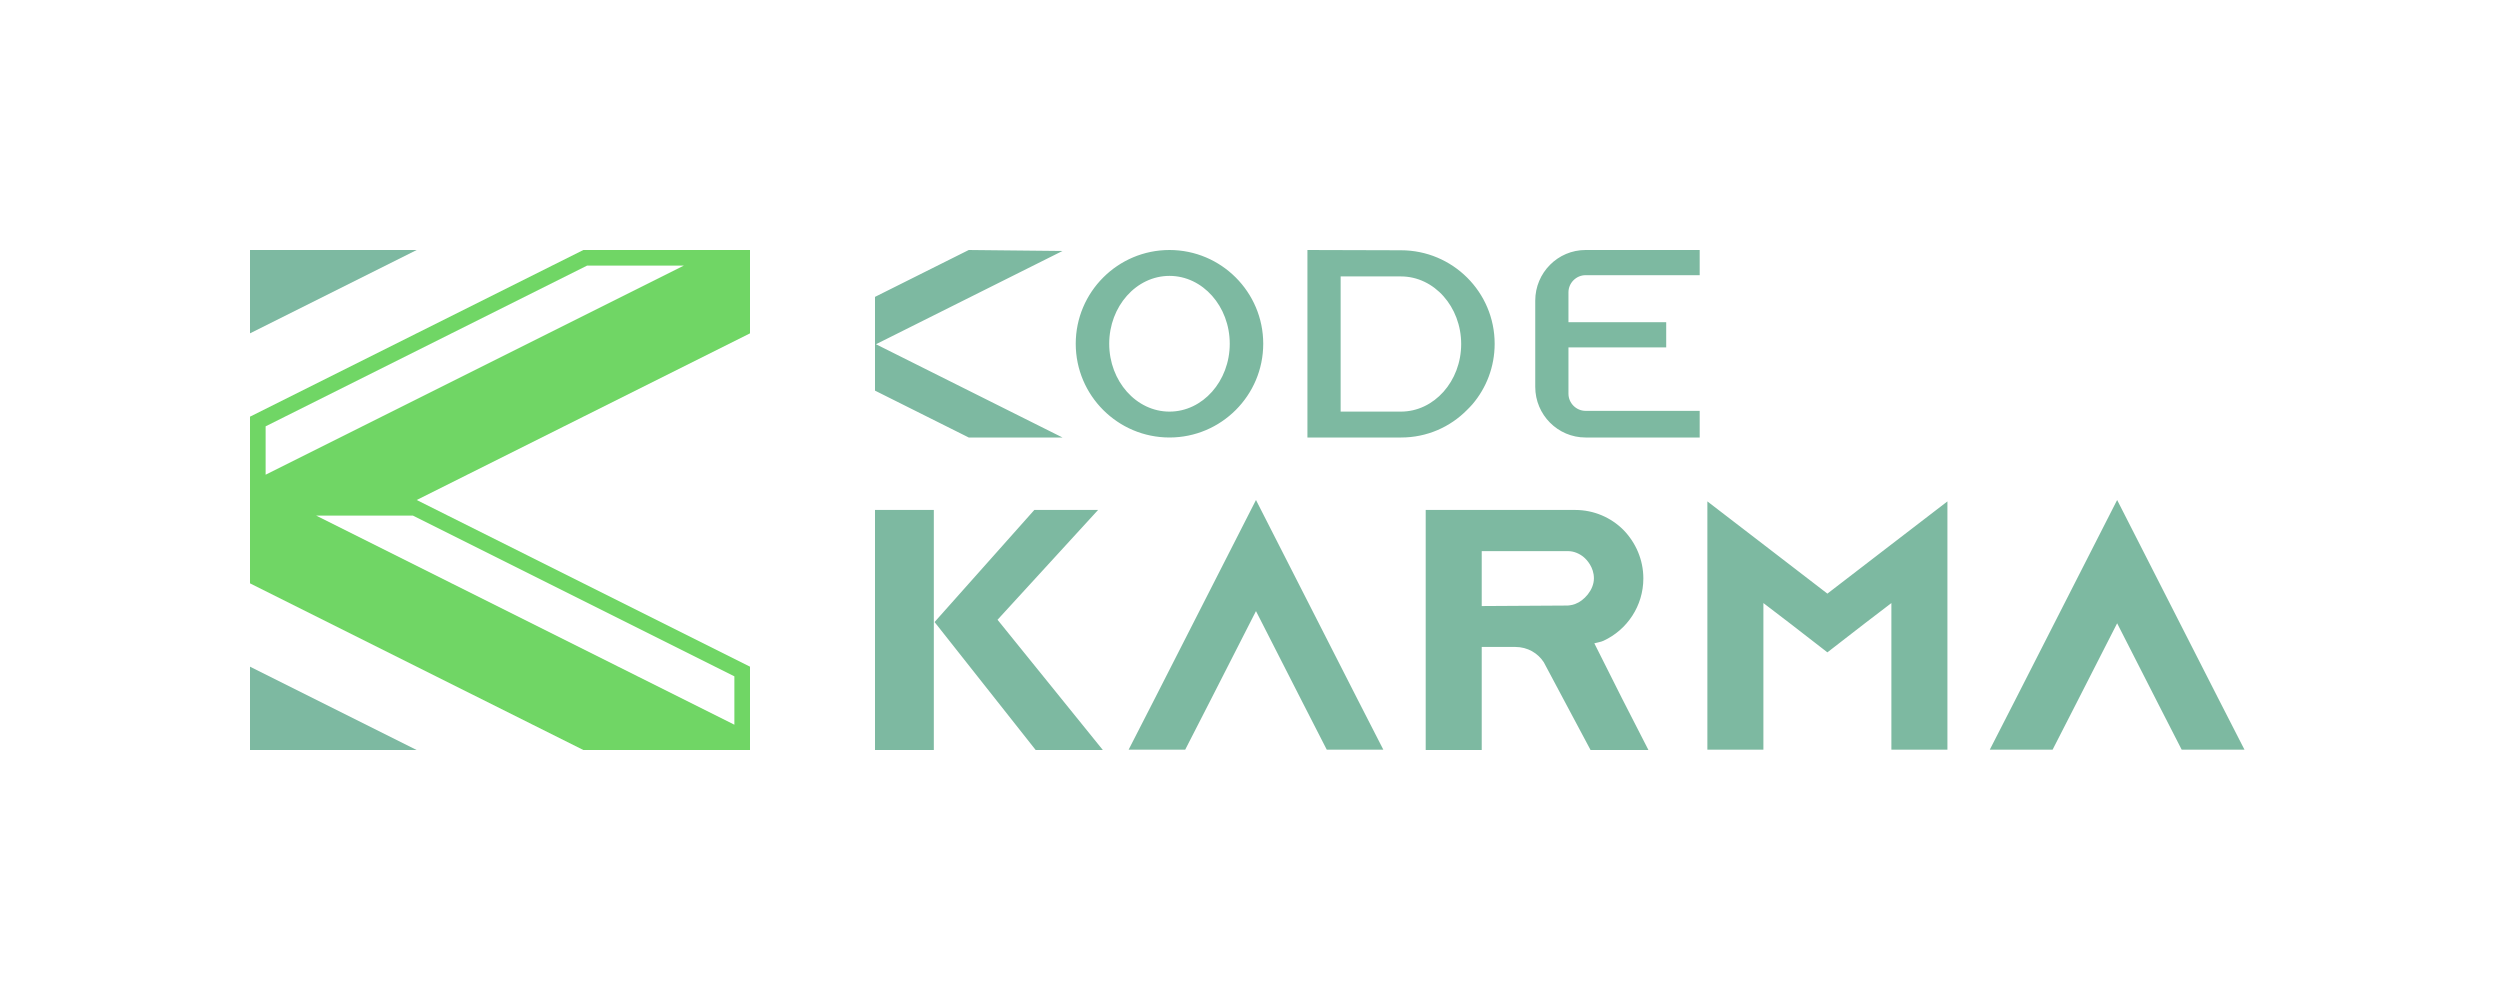
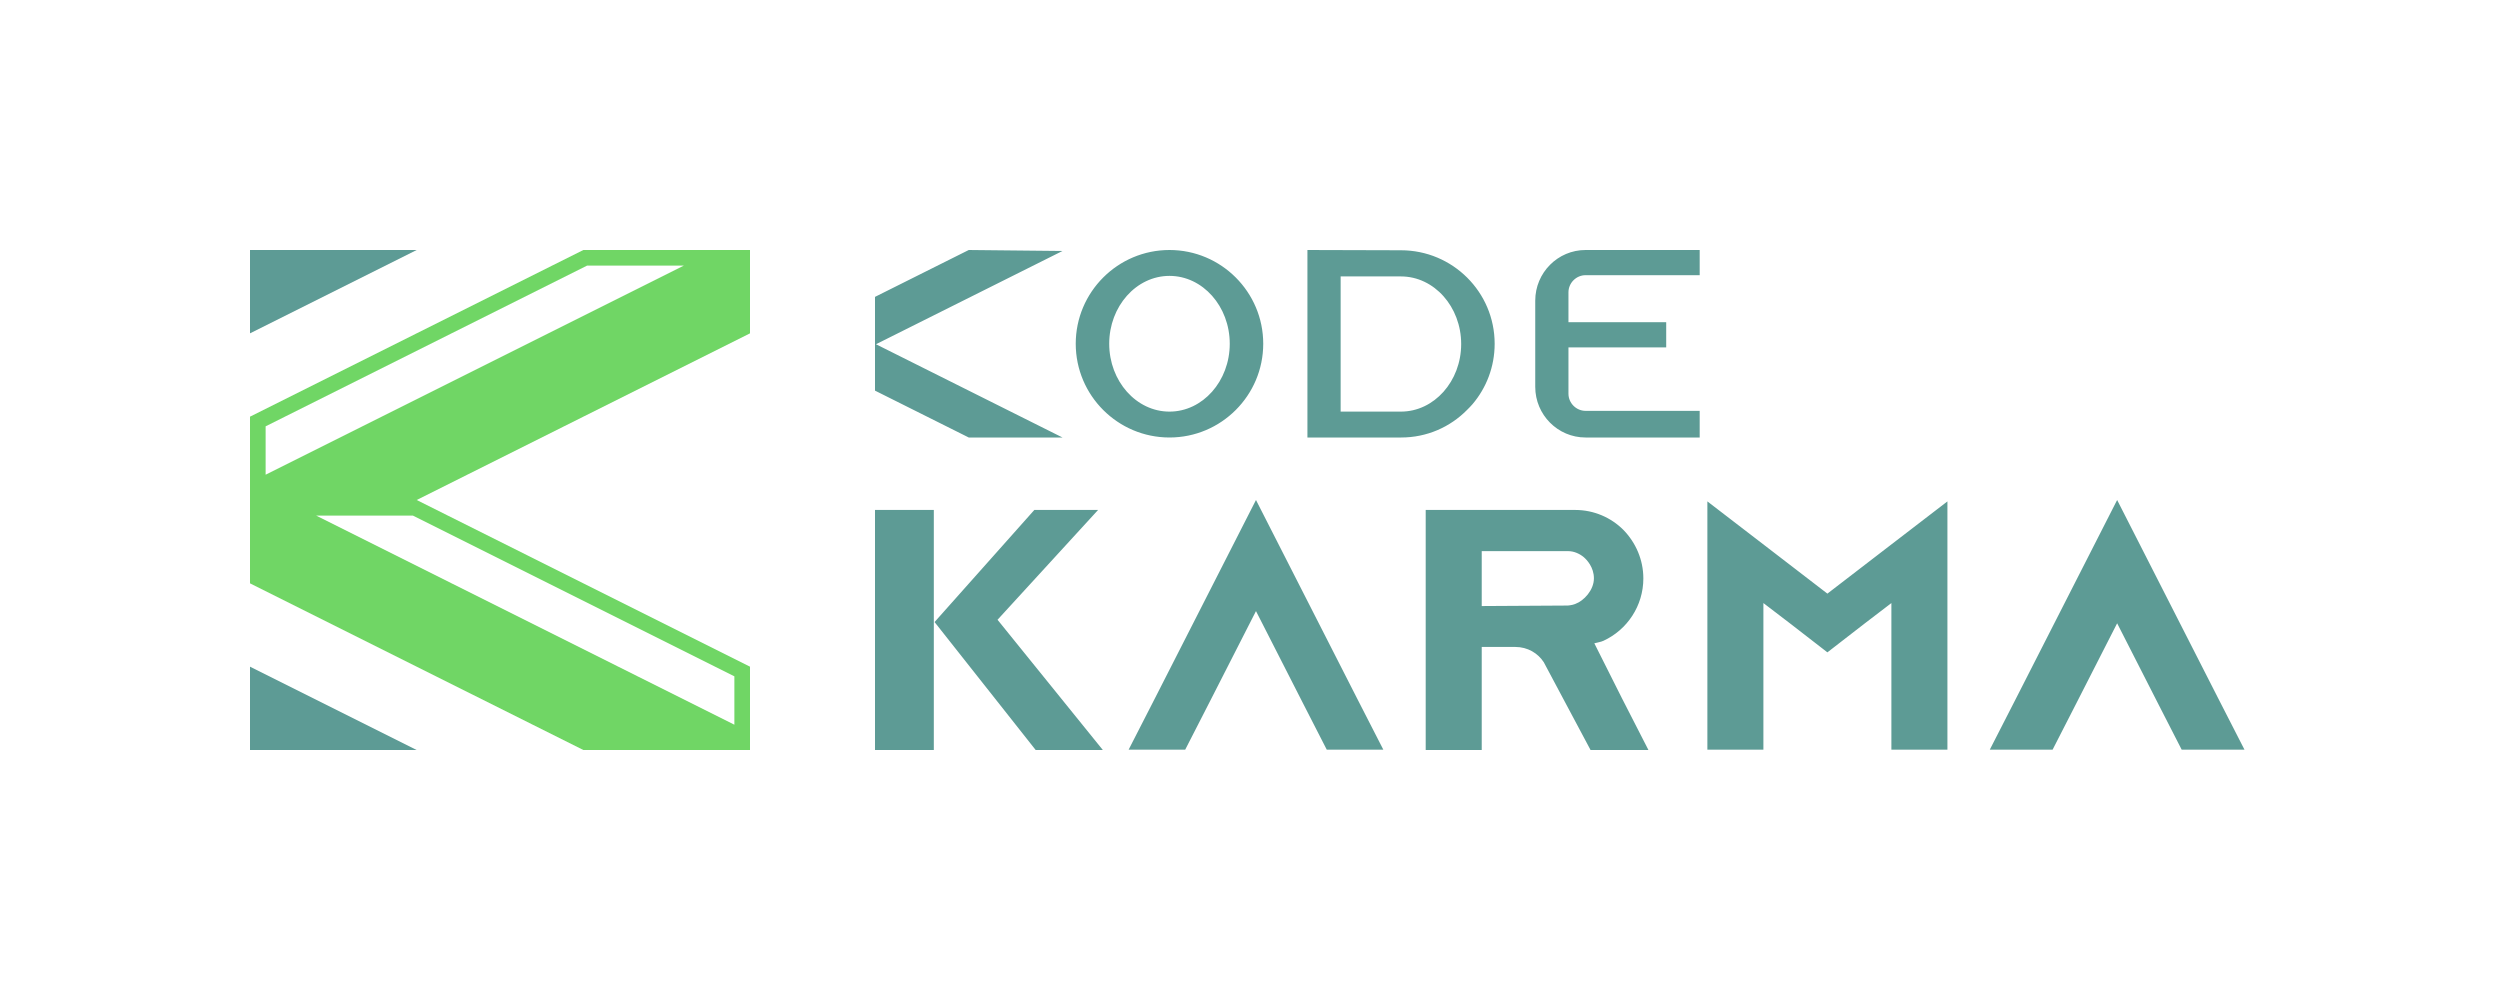
<svg xmlns="http://www.w3.org/2000/svg" id="svg8" version="1.1" viewBox="0 0 677.333 270.933" height="1024" width="2560">
  <defs id="defs2" />
  <g transform="translate(0,-26.06666)" id="layer1">
-     <path style="opacity:1;vector-effect:none;fill:#7db9a1;fill-opacity:1;stroke:none;stroke-width:0.706px;stroke-linecap:butt;stroke-linejoin:miter;stroke-miterlimit:4;stroke-dasharray:none;stroke-dashoffset:0;stroke-opacity:1" d="M 67.733,93.8 V 116.378 L 112.889,93.8 Z" id="path2439" />
+     <path style="opacity:1;vector-effect:none;fill:#5d9b95;fill-opacity:1;stroke:none;stroke-width:0.706px;stroke-linecap:butt;stroke-linejoin:miter;stroke-miterlimit:4;stroke-dasharray:none;stroke-dashoffset:0;stroke-opacity:1" d="M 67.733,93.8 V 116.378 L 112.889,93.8 Z" id="path2439" />
    <path style="opacity:1;vector-effect:none;fill:#70d665;fill-opacity:1;stroke:none;stroke-width:2.667px;stroke-linecap:butt;stroke-linejoin:miter;stroke-miterlimit:4;stroke-dasharray:none;stroke-dashoffset:0;stroke-opacity:1" d="M 597.334 256 L 256 426.666 L 256 597.334 L 597.334 768 L 768 768 L 768 682.666 L 426.666 512 L 768 341.334 L 768 256 L 597.334 256 z M 601.109 272 L 700.219 272 L 272 486.109 L 272 436.557 L 601.109 272 z M 323.781 528 L 422.891 528 L 752 692.557 L 752 742.109 L 323.781 528 z " transform="matrix(0.2645833,0,0,0.2645833,0,26.06666)" id="path2437" />
-     <path style="opacity:1;vector-effect:none;fill:#7db9a1;fill-opacity:1;stroke:none;stroke-width:0.706px;stroke-linecap:butt;stroke-linejoin:miter;stroke-miterlimit:4;stroke-dasharray:none;stroke-dashoffset:0;stroke-opacity:1" d="m 67.733,206.689 v 22.578 h 45.156 z" id="path1163" />
-     <path style="font-style:normal;font-variant:normal;font-weight:normal;font-stretch:normal;font-size:84.546px;line-height:1.25;font-family:Azonix;-inkscape-font-specification:'Azonix, Normal';font-variant-ligatures:normal;font-variant-caps:normal;font-variant-numeric:normal;font-feature-settings:normal;text-align:start;letter-spacing:0px;word-spacing:0px;writing-mode:lr-tb;direction:ltr;text-anchor:start;fill:#7db9a1;fill-opacity:1;stroke:none;stroke-width:16.409;stroke-miterlimit:4;stroke-dasharray:none;stroke-opacity:1" d="M 992 256 L 896 304 L 896 352 L 896 353 L 896 400 L 992 448 L 1088 448 L 897 352.5 L 1088 257 L 992 256 z M 1197.551 256 C 1144.614 256 1101.551 299.063 1101.551 352 C 1101.551 404.937 1144.614 448 1197.551 448 C 1250.488 448 1293.551 404.937 1293.551 352 C 1293.551 299.063 1250.488 256 1197.551 256 z M 1338.803 256 L 1338.803 448 L 1434.803 448 C 1461.134 448 1484.997 437.302 1502.277 419.748 C 1504.197 417.828 1506.116 415.908 1507.762 413.988 C 1522.025 397.257 1530.527 375.589 1530.527 352 C 1530.527 299.063 1487.465 256.273 1434.527 256.273 L 1338.803 256 z M 1623.652 256 C 1595.127 256 1572.086 279.314 1572.086 307.84 L 1572.086 396.16 C 1572.086 424.686 1595.127 448 1623.652 448 L 1740.478 448 L 1740.478 420.715 L 1623.652 420.715 C 1614.052 420.715 1606.098 412.76 1606.098 403.16 L 1606.098 355.705 L 1706.191 355.705 L 1706.191 329.918 L 1606.098 329.918 L 1606.098 299.34 C 1606.098 289.74 1614.052 281.785 1623.652 281.785 L 1740.478 281.785 L 1740.478 256 L 1623.652 256 z M 1197.551 282.508 C 1231.562 282.508 1259.264 313.702 1259.264 352 C 1259.264 390.298 1231.562 421.492 1197.551 421.492 C 1163.539 421.492 1135.836 390.298 1135.836 352 C 1135.836 313.702 1163.539 282.508 1197.551 282.508 z M 1372.814 283.061 L 1434.527 283.061 C 1468.591 283.061 1496.242 314.129 1496.242 352.273 C 1496.242 390.418 1468.539 421.488 1434.527 421.488 L 1372.814 421.488 L 1372.814 283.061 z M 1286.125 512 L 1182.801 714.773 L 1155.709 767.672 L 1213.643 767.672 L 1238.791 718.561 L 1286.125 625.748 L 1333.457 718.561 L 1358.6 767.672 L 1416.533 767.672 L 1389.449 714.779 L 1286.125 512 z M 2167.951 512 L 2064.619 714.773 L 2037.535 767.672 L 2101.854 767.672 L 2125.113 722.236 L 2167.951 638.244 L 2210.779 722.236 L 2234.047 767.672 L 2298.359 767.672 L 2271.275 714.779 L 2167.951 512 z M 1748.35 513.424 L 1748.35 767.672 L 1805.721 767.672 L 1805.721 617.531 L 1832.82 638.244 L 1871.25 668.008 L 1909.68 638.244 L 1936.779 617.539 L 1936.779 767.672 L 1994.158 767.672 L 1994.158 513.424 L 1939.99 555.029 L 1939.98 555.029 L 1871.248 607.875 L 1802.516 555.029 L 1748.35 513.424 z M 896 522.18 L 896 768.004 L 956.234 768.004 L 956.234 522.18 L 948.027 522.18 L 896 522.18 z M 1059.168 522.18 L 956.996 636.975 L 1060.533 768.004 L 1129.303 768.004 L 1021.477 634.635 L 1124.447 522.18 L 1105.807 522.18 L 1059.168 522.18 z M 1459.916 522.193 L 1459.916 768.004 L 1517.289 768.004 L 1517.289 662.479 L 1551.74 662.479 C 1564.245 662.479 1574.857 668.818 1580.906 678.24 L 1581.68 679.723 L 1604.564 722.693 L 1628.725 768.004 L 1687.994 768.004 L 1660.918 715.119 L 1632.594 658.744 C 1635.727 657.832 1639.049 657.518 1642.014 656.123 L 1642.023 656.123 C 1666.144 644.965 1682.787 620.459 1682.787 592.336 C 1682.787 573.086 1674.967 555.601 1662.443 542.709 L 1662.398 542.664 L 1662.361 542.619 C 1649.74 529.998 1632.219 522.193 1612.969 522.193 L 1459.916 522.193 z M 1517.289 564.367 L 1605.916 564.367 C 1611.94 564.367 1617.795 567.204 1621.648 570.428 C 1624.96 573.197 1632.166 580.92 1632.166 592.219 C 1632.166 604.395 1621.71 615.274 1613.334 618.32 L 1612.881 618.49 L 1612.439 618.676 C 1609.685 619.828 1604.609 620.07 1605.916 620.07 L 1605.873 620.07 L 1517.287 620.594 L 1517.289 564.367 z " transform="matrix(0.2645833,0,0,0.2645833,0,26.06666)" id="path2772" />
+     <path style="opacity:1;vector-effect:none;fill:#5d9b95;fill-opacity:1;stroke:none;stroke-width:0.706px;stroke-linecap:butt;stroke-linejoin:miter;stroke-miterlimit:4;stroke-dasharray:none;stroke-dashoffset:0;stroke-opacity:1" d="m 67.733,206.689 v 22.578 h 45.156 z" id="path1163" />
+     <path style="font-style:normal;font-variant:normal;font-weight:normal;font-stretch:normal;font-size:84.546px;line-height:1.25;font-family:Azonix;-inkscape-font-specification:'Azonix, Normal';font-variant-ligatures:normal;font-variant-caps:normal;font-variant-numeric:normal;font-feature-settings:normal;text-align:start;letter-spacing:0px;word-spacing:0px;writing-mode:lr-tb;direction:ltr;text-anchor:start;fill:#5d9b95;fill-opacity:1;stroke:none;stroke-width:16.409;stroke-miterlimit:4;stroke-dasharray:none;stroke-opacity:1" d="M 992 256 L 896 304 L 896 352 L 896 353 L 896 400 L 992 448 L 1088 448 L 897 352.5 L 1088 257 L 992 256 z M 1197.551 256 C 1144.614 256 1101.551 299.063 1101.551 352 C 1101.551 404.937 1144.614 448 1197.551 448 C 1250.488 448 1293.551 404.937 1293.551 352 C 1293.551 299.063 1250.488 256 1197.551 256 z M 1338.803 256 L 1338.803 448 L 1434.803 448 C 1461.134 448 1484.997 437.302 1502.277 419.748 C 1504.197 417.828 1506.116 415.908 1507.762 413.988 C 1522.025 397.257 1530.527 375.589 1530.527 352 C 1530.527 299.063 1487.465 256.273 1434.527 256.273 L 1338.803 256 z M 1623.652 256 C 1595.127 256 1572.086 279.314 1572.086 307.84 L 1572.086 396.16 C 1572.086 424.686 1595.127 448 1623.652 448 L 1740.478 448 L 1740.478 420.715 L 1623.652 420.715 C 1614.052 420.715 1606.098 412.76 1606.098 403.16 L 1606.098 355.705 L 1706.191 355.705 L 1706.191 329.918 L 1606.098 329.918 L 1606.098 299.34 C 1606.098 289.74 1614.052 281.785 1623.652 281.785 L 1740.478 281.785 L 1740.478 256 L 1623.652 256 z M 1197.551 282.508 C 1231.562 282.508 1259.264 313.702 1259.264 352 C 1259.264 390.298 1231.562 421.492 1197.551 421.492 C 1163.539 421.492 1135.836 390.298 1135.836 352 C 1135.836 313.702 1163.539 282.508 1197.551 282.508 z M 1372.814 283.061 L 1434.527 283.061 C 1468.591 283.061 1496.242 314.129 1496.242 352.273 C 1496.242 390.418 1468.539 421.488 1434.527 421.488 L 1372.814 421.488 L 1372.814 283.061 z M 1286.125 512 L 1182.801 714.773 L 1155.709 767.672 L 1213.643 767.672 L 1238.791 718.561 L 1286.125 625.748 L 1333.457 718.561 L 1358.6 767.672 L 1416.533 767.672 L 1389.449 714.779 L 1286.125 512 z M 2167.951 512 L 2064.619 714.773 L 2037.535 767.672 L 2101.854 767.672 L 2125.113 722.236 L 2167.951 638.244 L 2210.779 722.236 L 2234.047 767.672 L 2298.359 767.672 L 2271.275 714.779 L 2167.951 512 z M 1748.35 513.424 L 1748.35 767.672 L 1805.721 767.672 L 1805.721 617.531 L 1832.82 638.244 L 1871.25 668.008 L 1909.68 638.244 L 1936.779 617.539 L 1936.779 767.672 L 1994.158 767.672 L 1994.158 513.424 L 1939.99 555.029 L 1939.98 555.029 L 1871.248 607.875 L 1802.516 555.029 L 1748.35 513.424 z M 896 522.18 L 896 768.004 L 956.234 768.004 L 956.234 522.18 L 948.027 522.18 L 896 522.18 z M 1059.168 522.18 L 956.996 636.975 L 1060.533 768.004 L 1129.303 768.004 L 1021.477 634.635 L 1124.447 522.18 L 1105.807 522.18 L 1059.168 522.18 z M 1459.916 522.193 L 1459.916 768.004 L 1517.289 768.004 L 1517.289 662.479 L 1551.74 662.479 C 1564.245 662.479 1574.857 668.818 1580.906 678.24 L 1581.68 679.723 L 1604.564 722.693 L 1628.725 768.004 L 1687.994 768.004 L 1660.918 715.119 L 1632.594 658.744 C 1635.727 657.832 1639.049 657.518 1642.014 656.123 L 1642.023 656.123 C 1666.144 644.965 1682.787 620.459 1682.787 592.336 C 1682.787 573.086 1674.967 555.601 1662.443 542.709 L 1662.398 542.664 L 1662.361 542.619 C 1649.74 529.998 1632.219 522.193 1612.969 522.193 L 1459.916 522.193 z M 1517.289 564.367 L 1605.916 564.367 C 1611.94 564.367 1617.795 567.204 1621.648 570.428 C 1624.96 573.197 1632.166 580.92 1632.166 592.219 C 1632.166 604.395 1621.71 615.274 1613.334 618.32 L 1612.881 618.49 L 1612.439 618.676 C 1609.685 619.828 1604.609 620.07 1605.916 620.07 L 1605.873 620.07 L 1517.287 620.594 L 1517.289 564.367 z " transform="matrix(0.2645833,0,0,0.2645833,0,26.06666)" id="path2772" />
  </g>
</svg>
